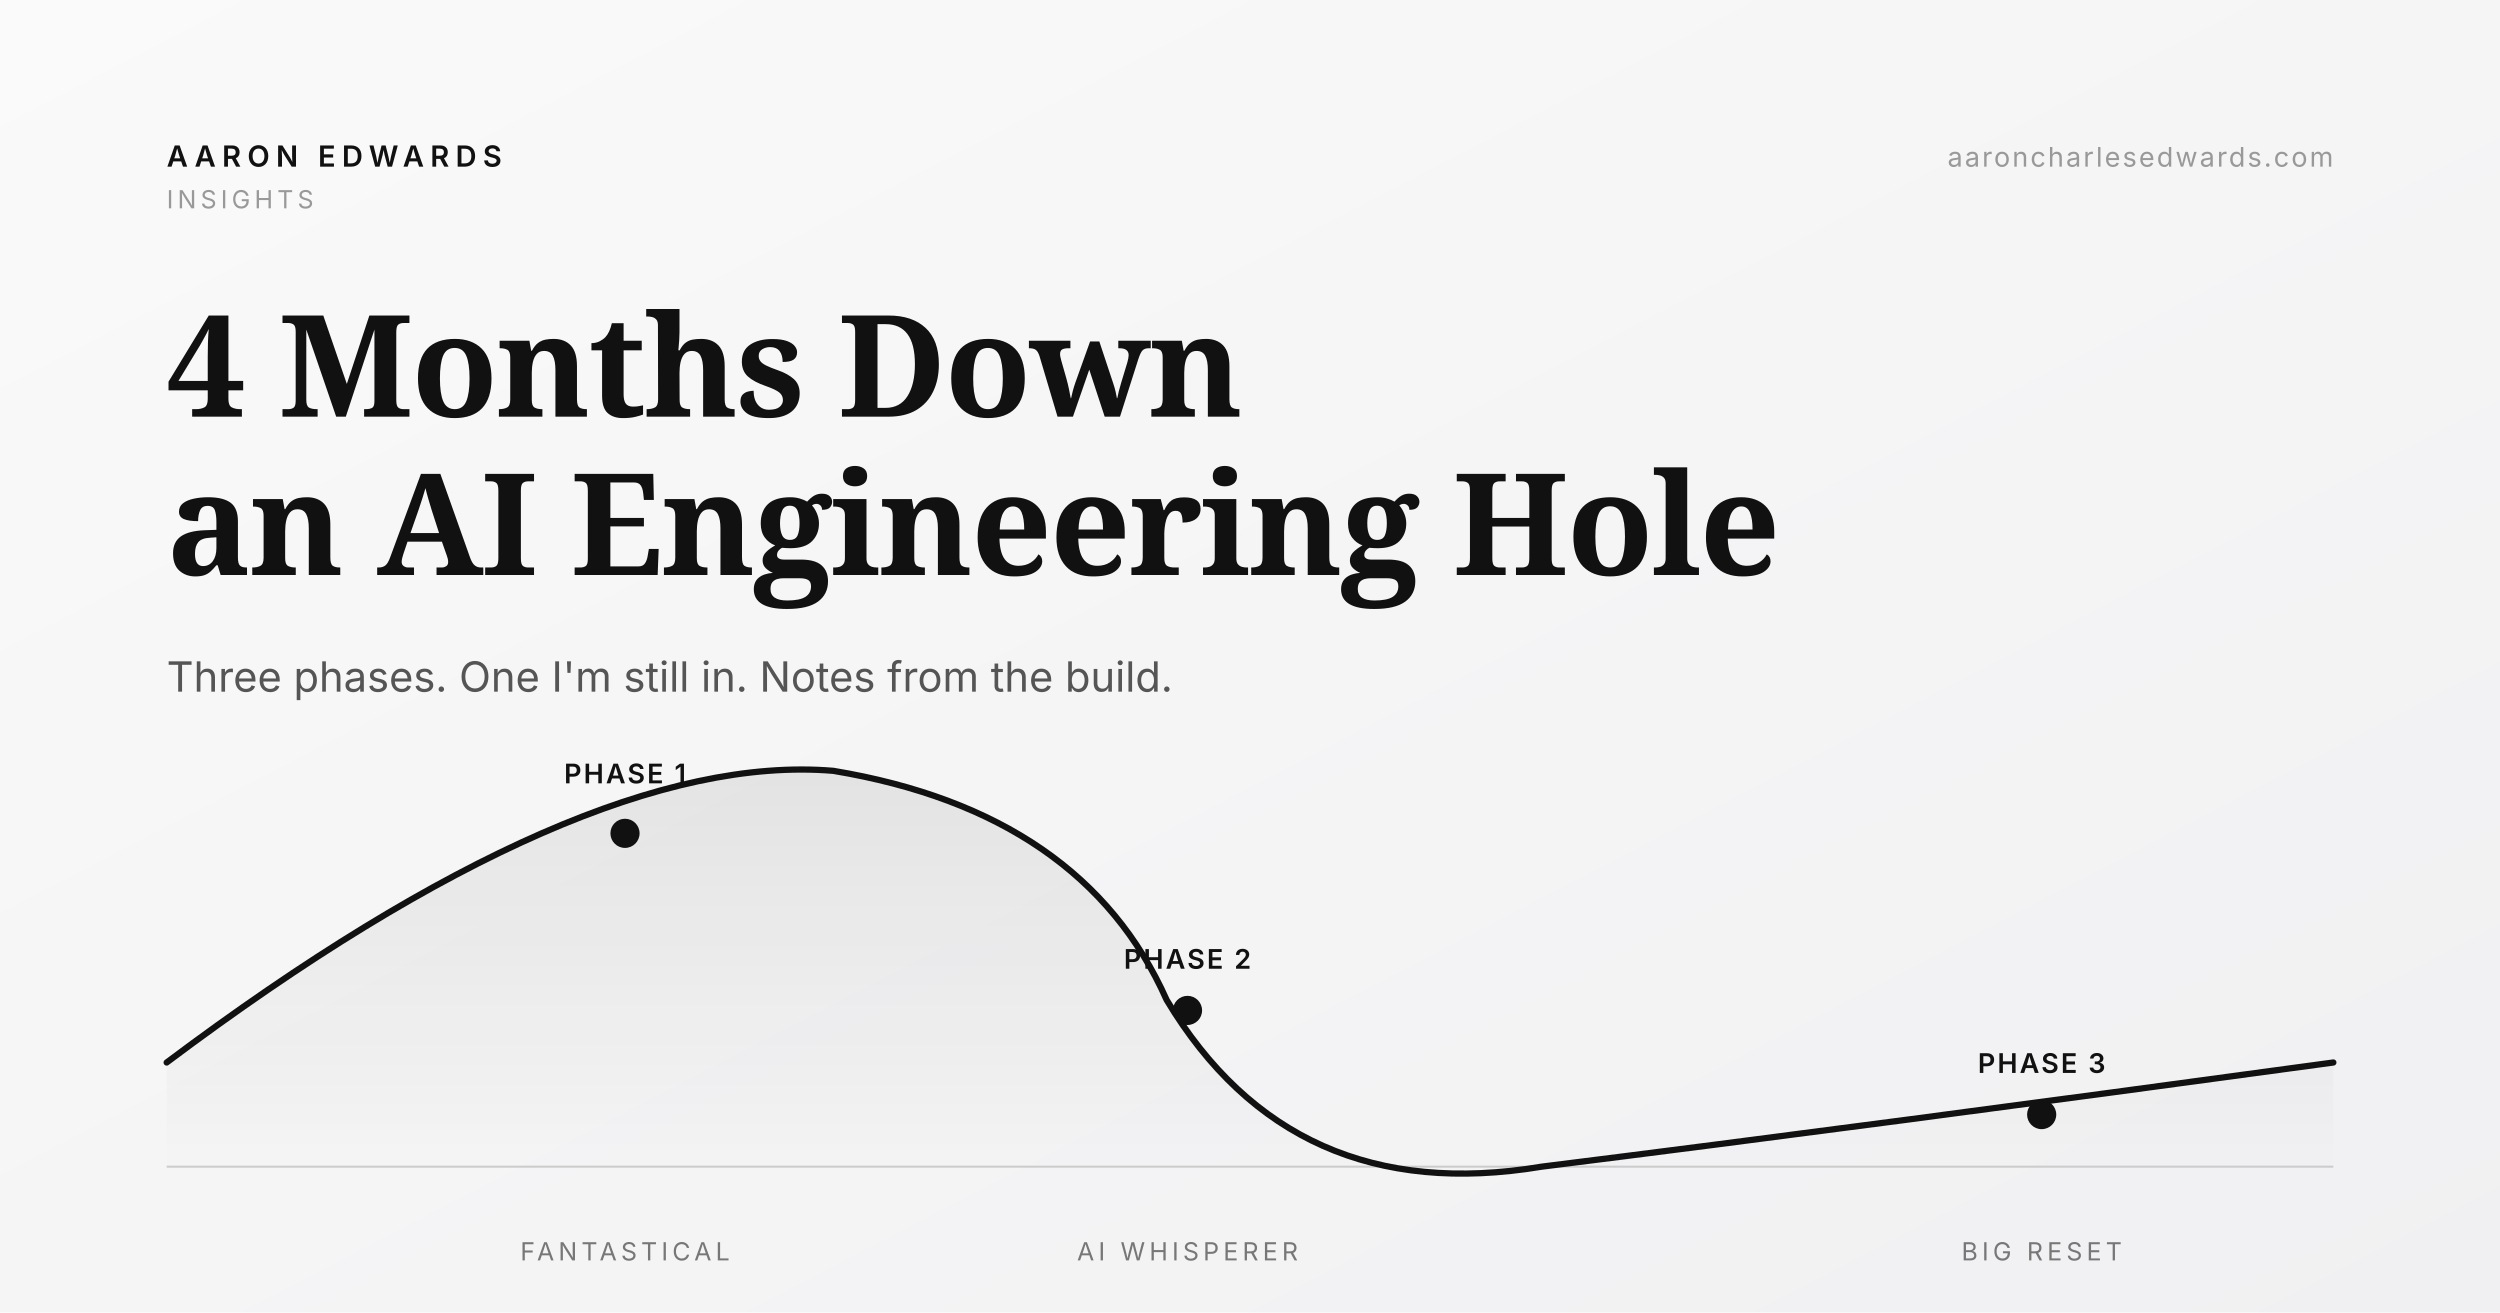
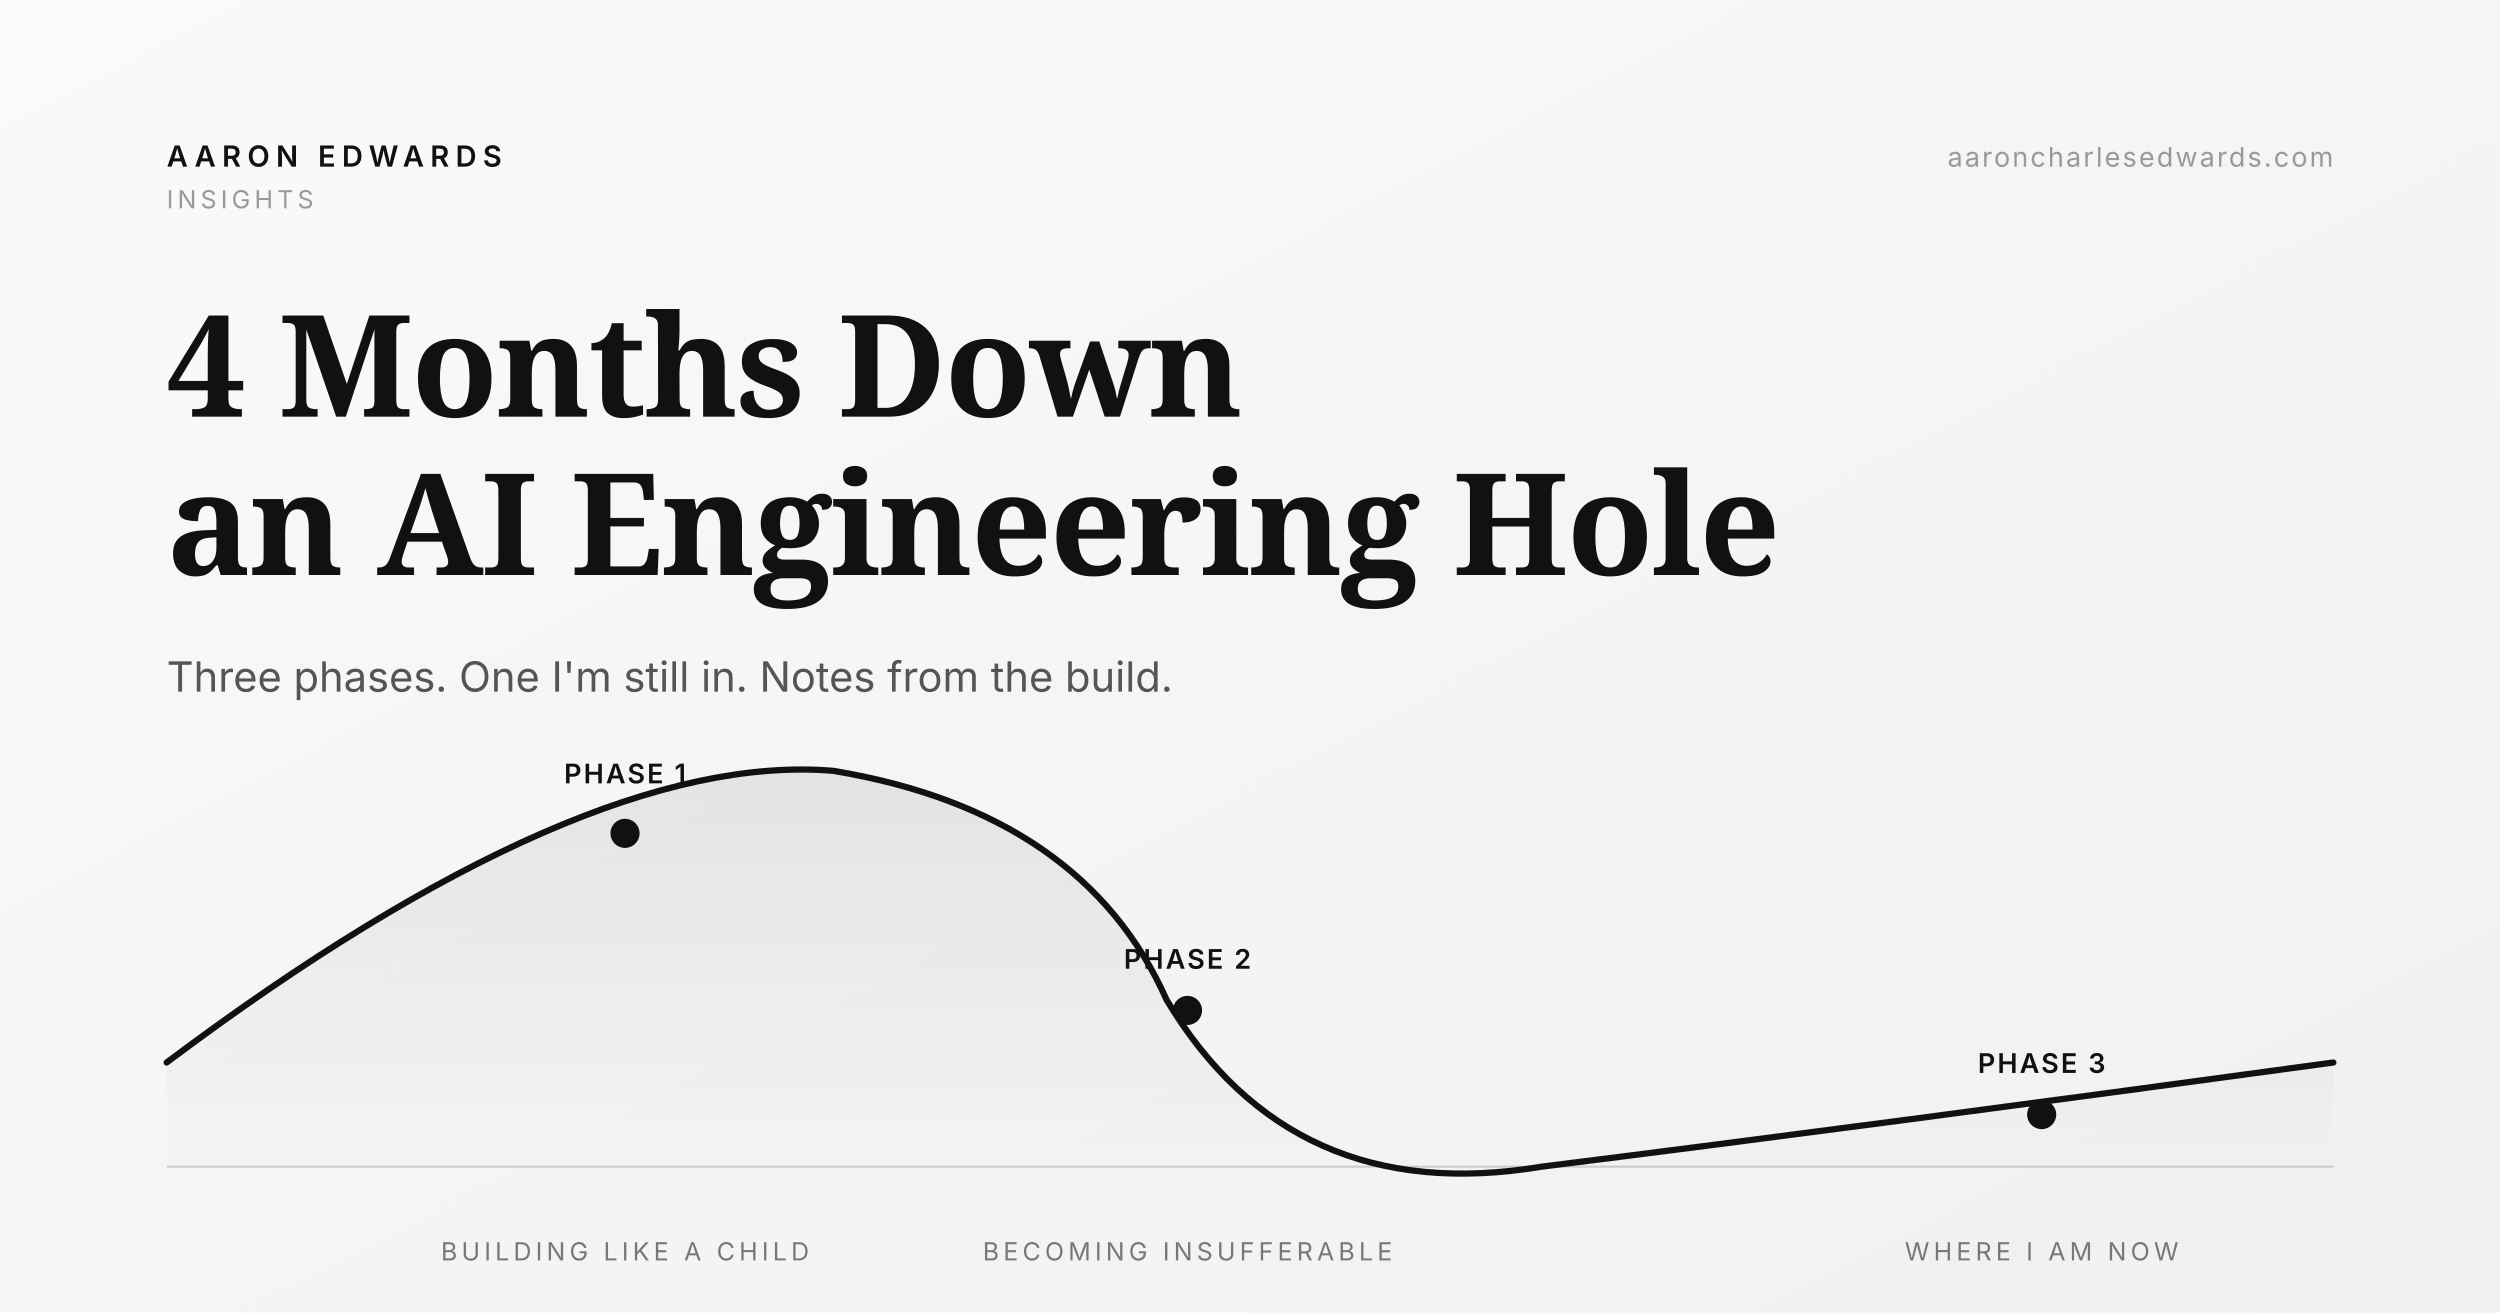
<svg xmlns="http://www.w3.org/2000/svg" viewBox="0 0 1200 630" font-family="Inter, system-ui, sans-serif">
  <defs>
    <linearGradient id="cardBg" x1="0" x2="1" y1="0" y2="1">
      <stop offset="0%" stop-color="#fafafa" />
      <stop offset="100%" stop-color="#f0f0f2" />
    </linearGradient>
    <linearGradient id="curveFill" x1="0" x2="0" y1="0" y2="1">
      <stop offset="0%" stop-color="#111" stop-opacity="0.08" />
      <stop offset="100%" stop-color="#111" stop-opacity="0" />
    </linearGradient>
  </defs>
  <rect width="1200" height="630" fill="url(#cardBg)" />
  <text x="80" y="80" font-size="14" font-weight="600" letter-spacing="3" fill="#111">AARON EDWARDS</text>
  <text x="80" y="100" font-size="12" letter-spacing="2" fill="#999">INSIGHTS</text>
  <text x="1120" y="80" text-anchor="end" font-size="13" letter-spacing="1" fill="#999">aaroncharlesedwards.com</text>
  <text x="80" y="200" font-family="Playfair Display, Georgia, serif" font-size="68" font-weight="700" fill="#111" letter-spacing="-1">4 Months Down</text>
  <text x="80" y="276" font-family="Playfair Display, Georgia, serif" font-size="68" font-weight="700" fill="#111" letter-spacing="-1">an AI Engineering Hole</text>
  <text x="80" y="332" font-size="20" fill="#555">Three phases. One I'm still in. Notes from the build.</text>
  <g transform="translate(80, 380)">
    <line x1="0" y1="180" x2="1040" y2="180" stroke="#ccc" stroke-width="1" />
    <path d="M 0 130 Q 200 -20, 320 -10 Q 440 10, 480 100 Q 540 200, 660 180 Q 820 160, 1040 130" fill="none" stroke="#111" stroke-width="3" stroke-linecap="round" />
    <path d="M 0 130 Q 200 -20, 320 -10 Q 440 10, 480 100 Q 540 200, 660 180 Q 820 160, 1040 130 L 1040 180 L 0 180 Z" fill="url(#curveFill)" />
    <circle cx="220" cy="20" r="7" fill="#111" />
    <circle cx="490" cy="105" r="7" fill="#111" />
    <circle cx="900" cy="155" r="7" fill="#111" />
    <text x="220" y="-4" text-anchor="middle" font-size="13" font-weight="600" fill="#111" letter-spacing="1">PHASE 1</text>
-     <text x="220" y="225" text-anchor="middle" font-size="12" fill="#777" letter-spacing="2">FANTASTICAL</text>
+     <text x="220" y="225" text-anchor="middle" font-size="12" fill="#777" letter-spacing="2">BUILDING LIKE A CHILD</text>
    <text x="490" y="85" text-anchor="middle" font-size="13" font-weight="600" fill="#111" letter-spacing="1">PHASE 2</text>
-     <text x="490" y="225" text-anchor="middle" font-size="12" fill="#777" letter-spacing="2">AI WHISPERER</text>
+     <text x="490" y="225" text-anchor="middle" font-size="12" fill="#777" letter-spacing="2">BECOMING INSUFFERABLE</text>
    <text x="900" y="135" text-anchor="middle" font-size="13" font-weight="600" fill="#111" letter-spacing="1">PHASE 3</text>
-     <text x="900" y="225" text-anchor="middle" font-size="12" fill="#777" letter-spacing="2">BIG RESET</text>
+     <text x="900" y="225" text-anchor="middle" font-size="12" fill="#777" letter-spacing="2">WHERE I AM NOW</text>
  </g>
</svg>
